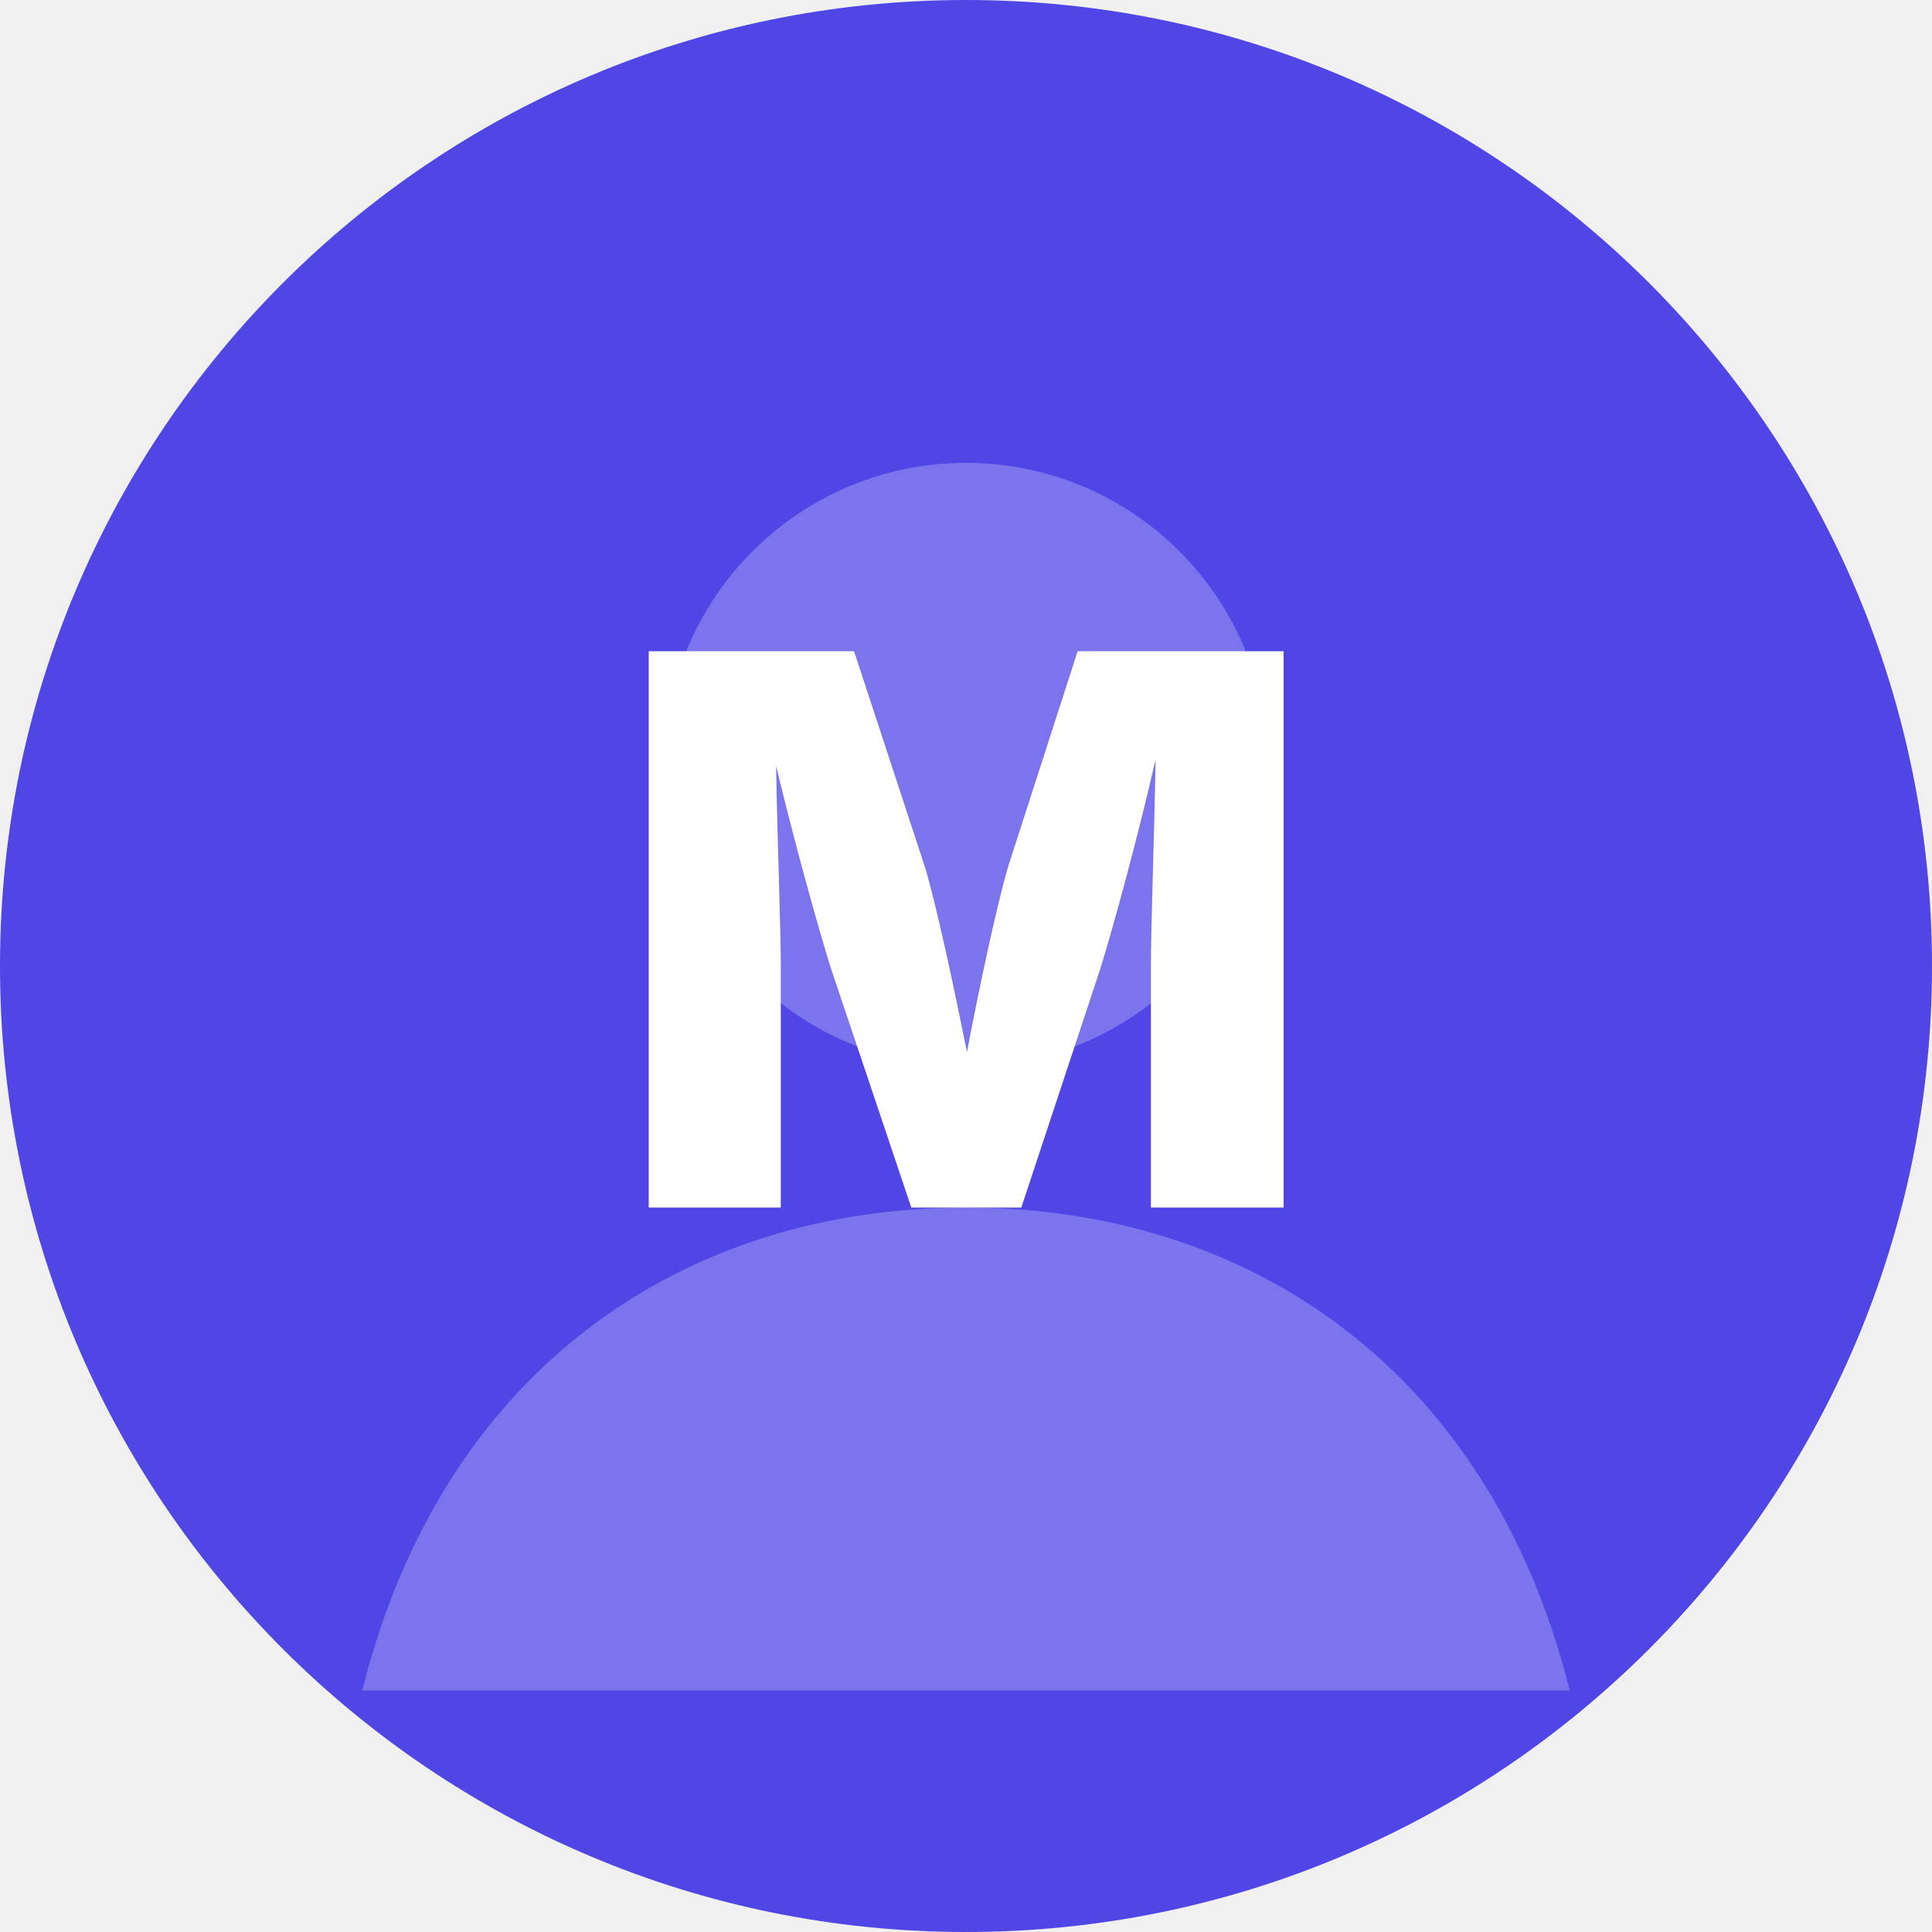
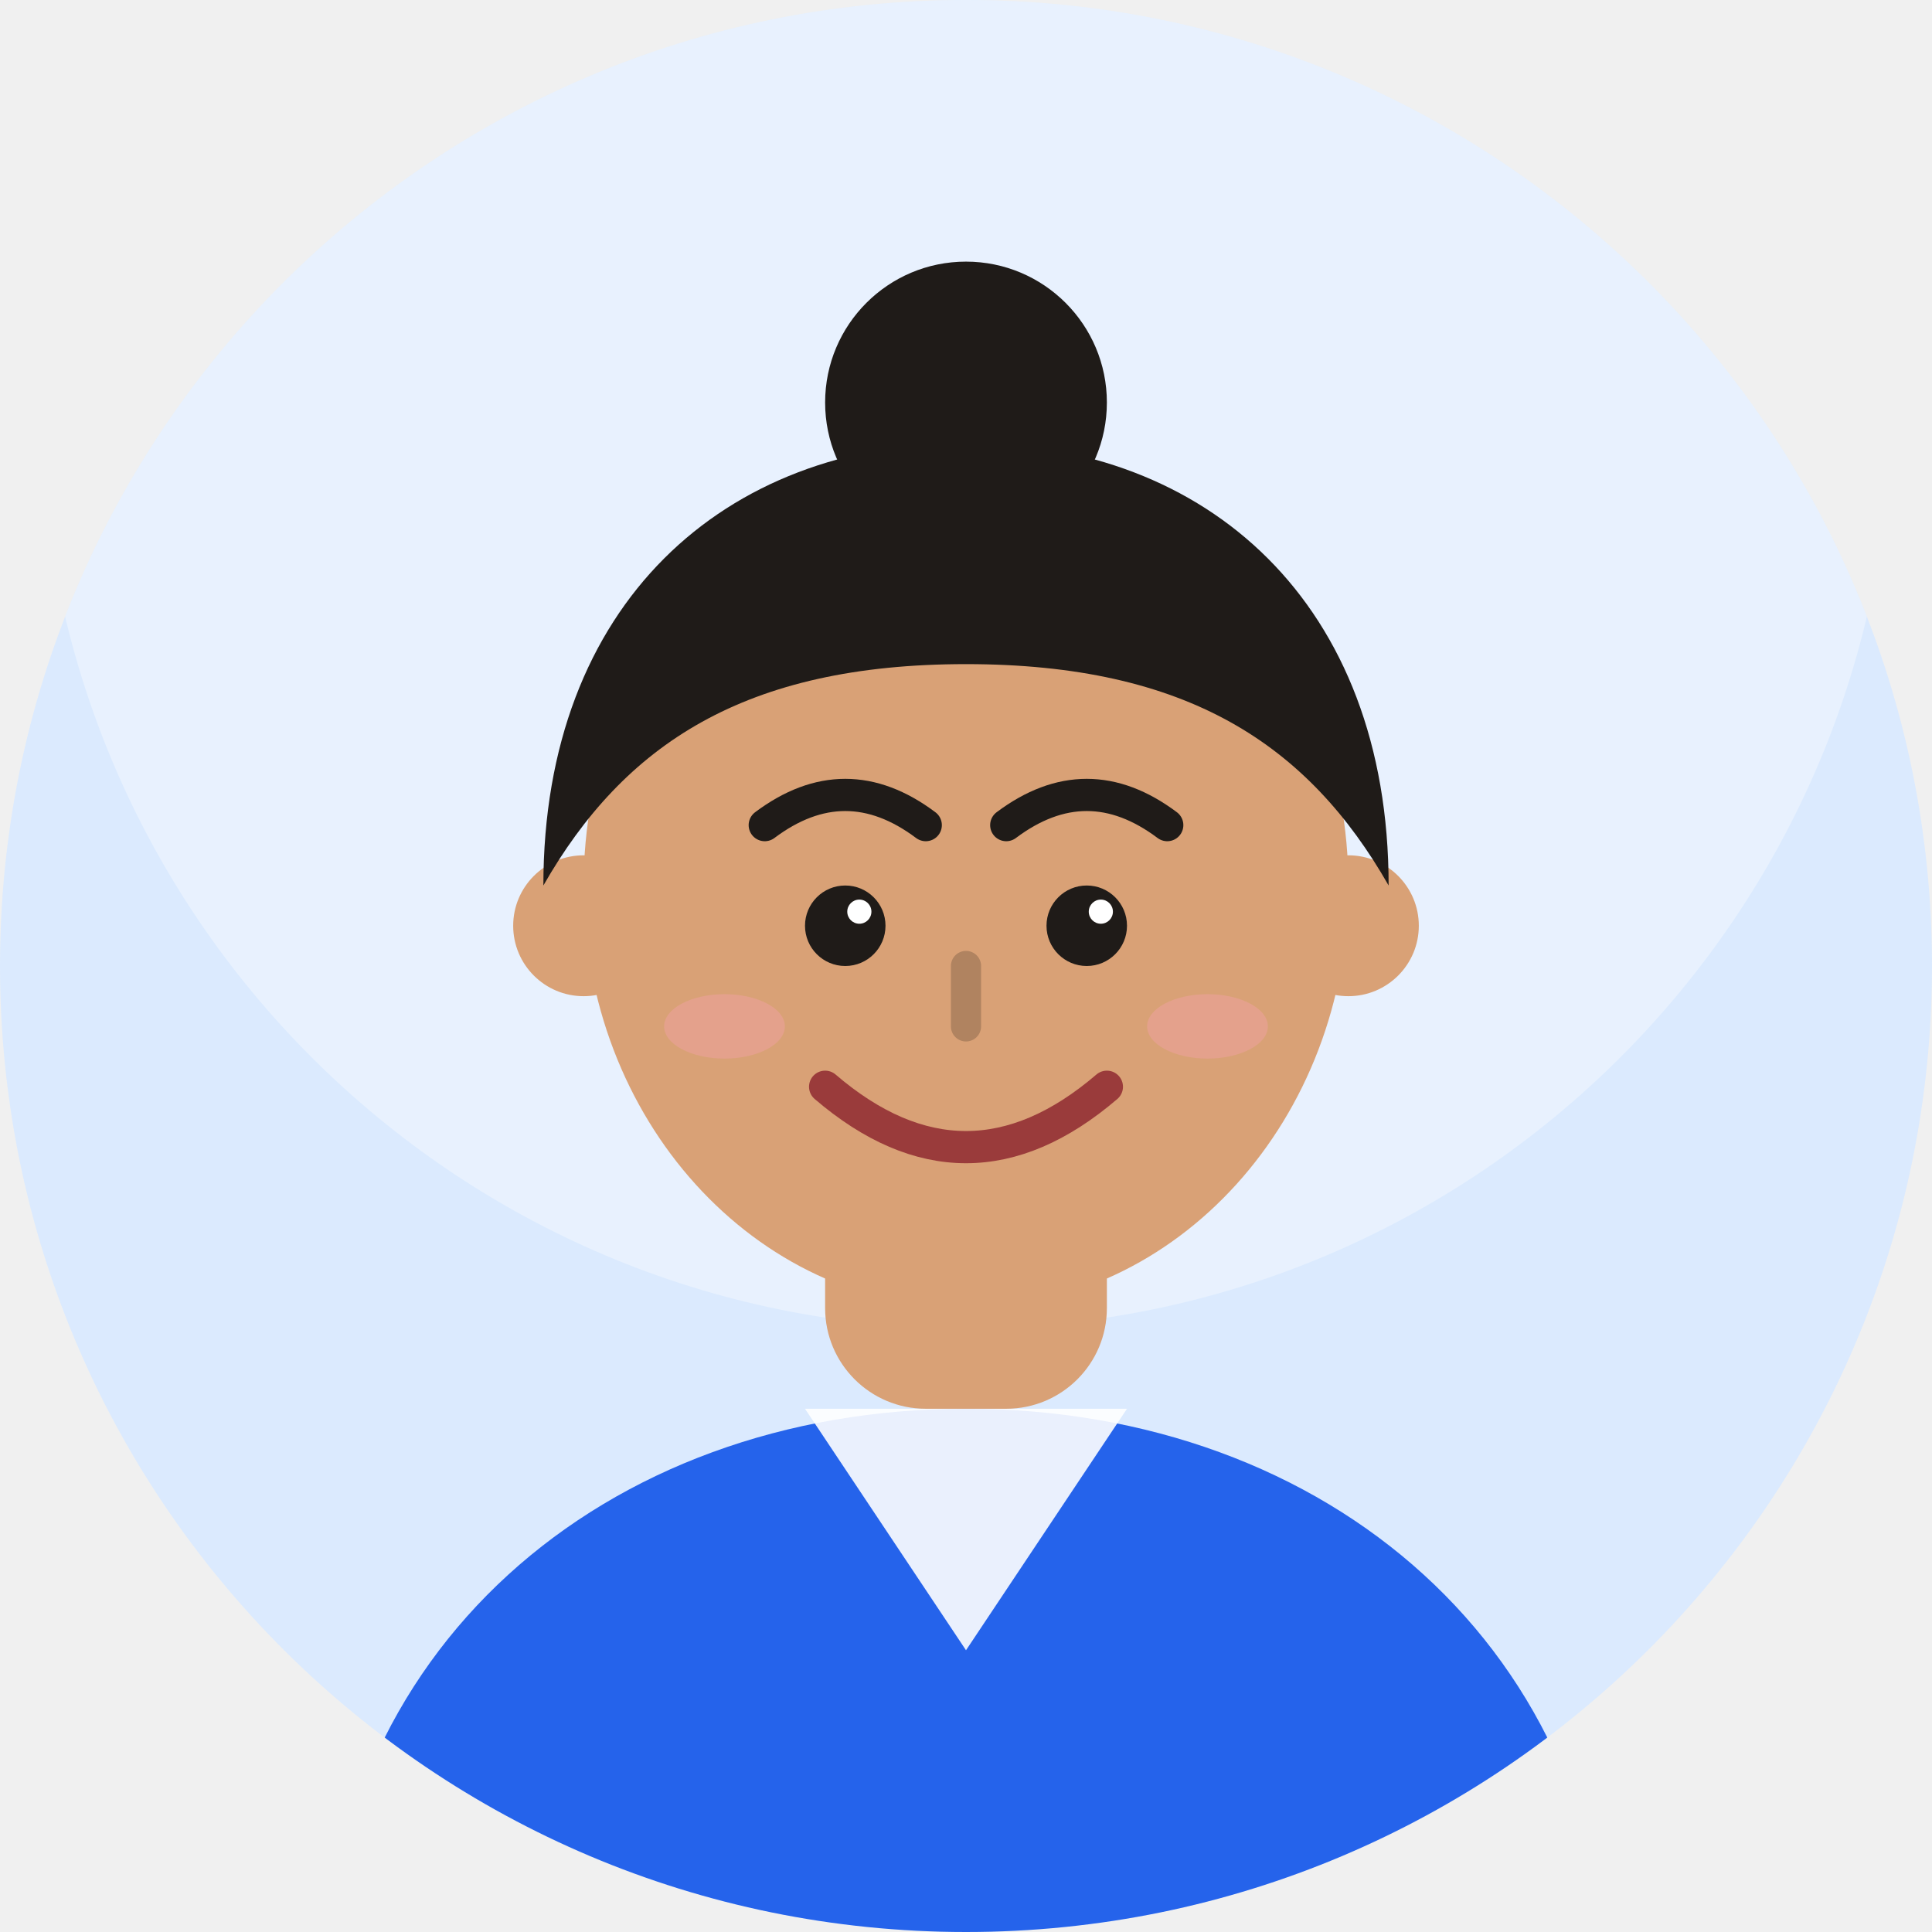
<svg xmlns="http://www.w3.org/2000/svg" viewBox="0 0 96 96" width="96" height="96">
-   <circle cx="48" cy="48" r="48" fill="#4F46E5" />
-   <circle cx="48" cy="38" r="15" fill="#fff" opacity=".25" />
-   <path d="M18 84c4-16 16-24 30-24s26 8 30 24" fill="#fff" opacity=".25" />
-   <text x="48" y="60" text-anchor="middle" font-family="Inter,Arial,sans-serif" font-size="38" font-weight="800" fill="#fff">M</text>
+   <defs>
+     <clipPath id="c">
+       <circle cx="48" cy="48" r="48" />
+     </clipPath>
+   </defs>
+   <g clip-path="url(#c)">
+     <rect width="96" height="96" fill="#DBEAFE" />
+     <circle cx="48" cy="20" r="46" fill="#fff" opacity=".35" />
+     <path d="M16 100c0-18 14-30 32-30s32 12 32 30z" fill="#2563EB" />
+     <path d="M40 70h16l-8 12z" fill="#fff" opacity=".9" />
+     <rect x="41" y="56" width="14" height="14" rx="5" fill="#D9A176" />
+     <ellipse cx="48" cy="44" rx="19" ry="21" fill="#D9A176" />
+     <circle cx="29" cy="46" r="3.5" fill="#D9A176" />
+     <circle cx="67" cy="46" r="3.5" fill="#D9A176" />
+     <circle cx="48" cy="20" r="7" fill="#1F1B18" />
+     <path d="M27 44c0-14 9-22 21-22s21 8 21 22c-4-7-10-11-21-11s-17 4-21 11z" fill="#1F1B18" />
+     <path d="M38 41q4-3 8 0M50 41q4-3 8 0" stroke="#1F1B18" stroke-width="1.6" fill="none" stroke-linecap="round" />
+     <circle cx="42" cy="46" r="2" fill="#1F1B18" />
+     <circle cx="54" cy="46" r="2" fill="#1F1B18" />
+     <circle cx="42.7" cy="45.3" r=".6" fill="#fff" />
+     <circle cx="54.7" cy="45.3" r=".6" fill="#fff" />
+     <path d="M48 48v3" stroke="#00000030" stroke-width="1.5" stroke-linecap="round" />
+     <path d="M41 54q7 6 14 0" stroke="#9A3B3B" stroke-width="1.6" fill="none" stroke-linecap="round" />
+     <ellipse cx="36" cy="51" rx="3" ry="1.6" fill="#F0A1A1" opacity=".5" />
+     <ellipse cx="60" cy="51" rx="3" ry="1.6" fill="#F0A1A1" opacity=".5" />
+   </g>
</svg>
